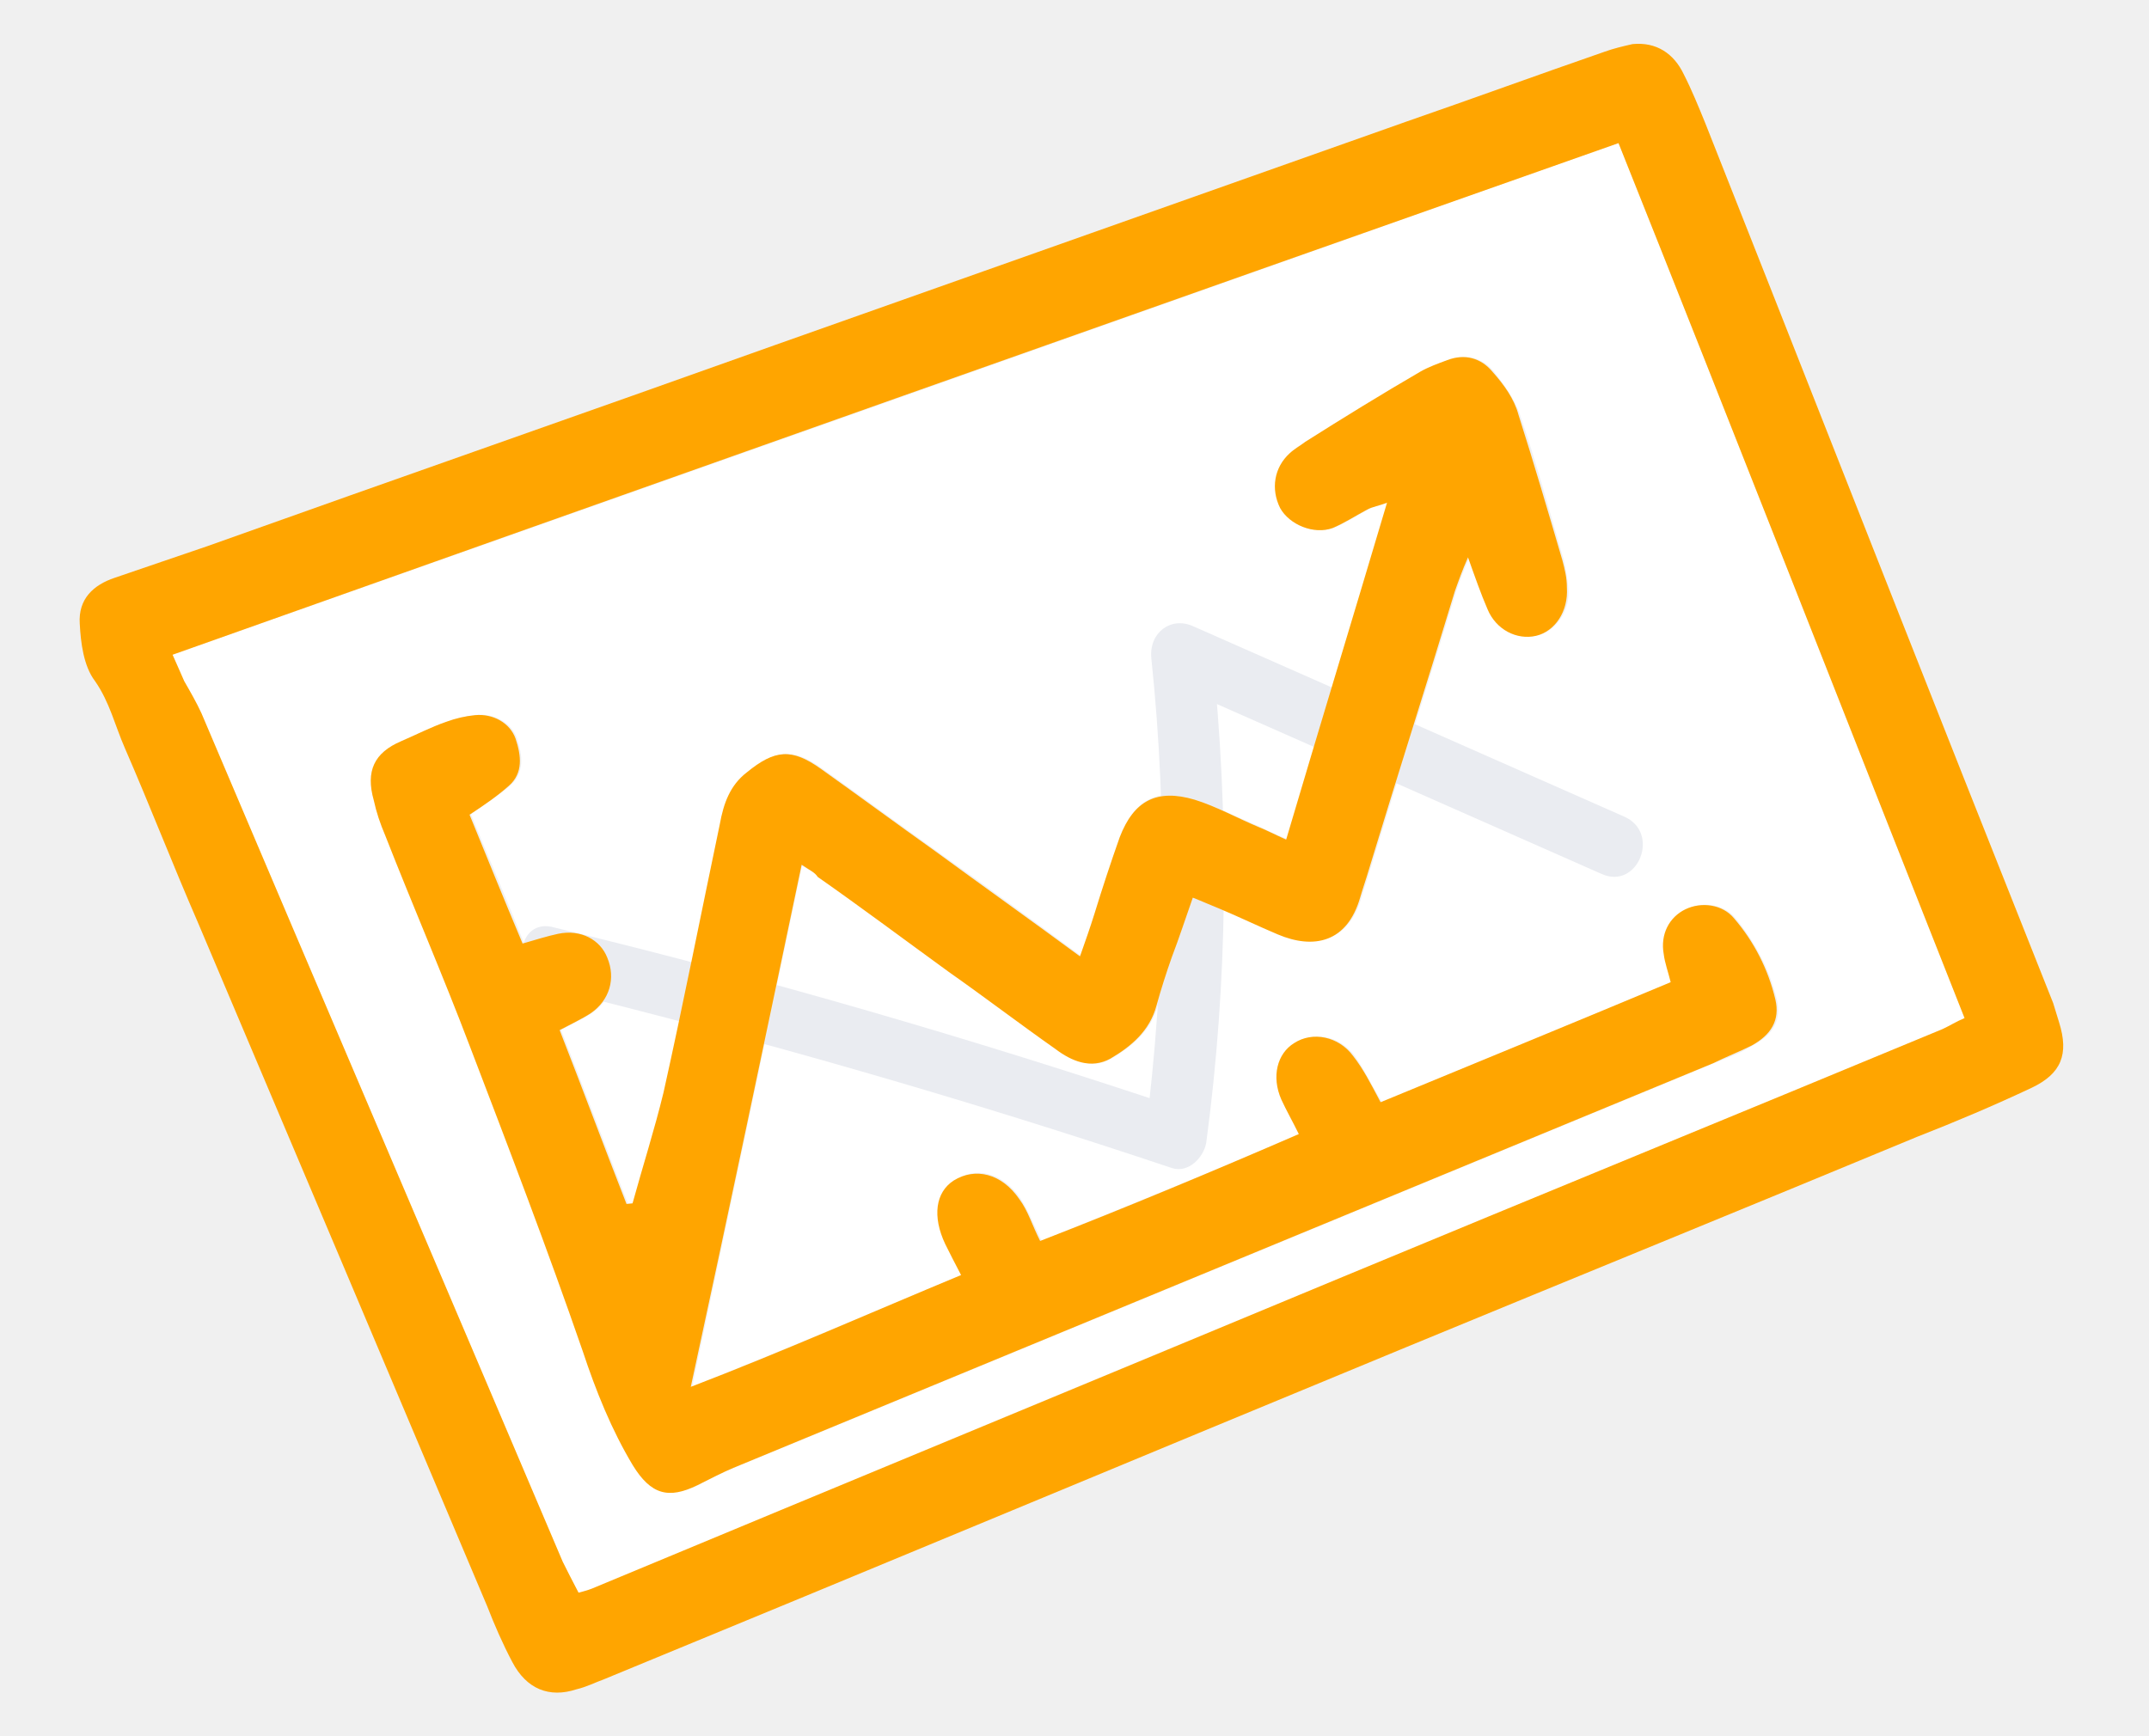
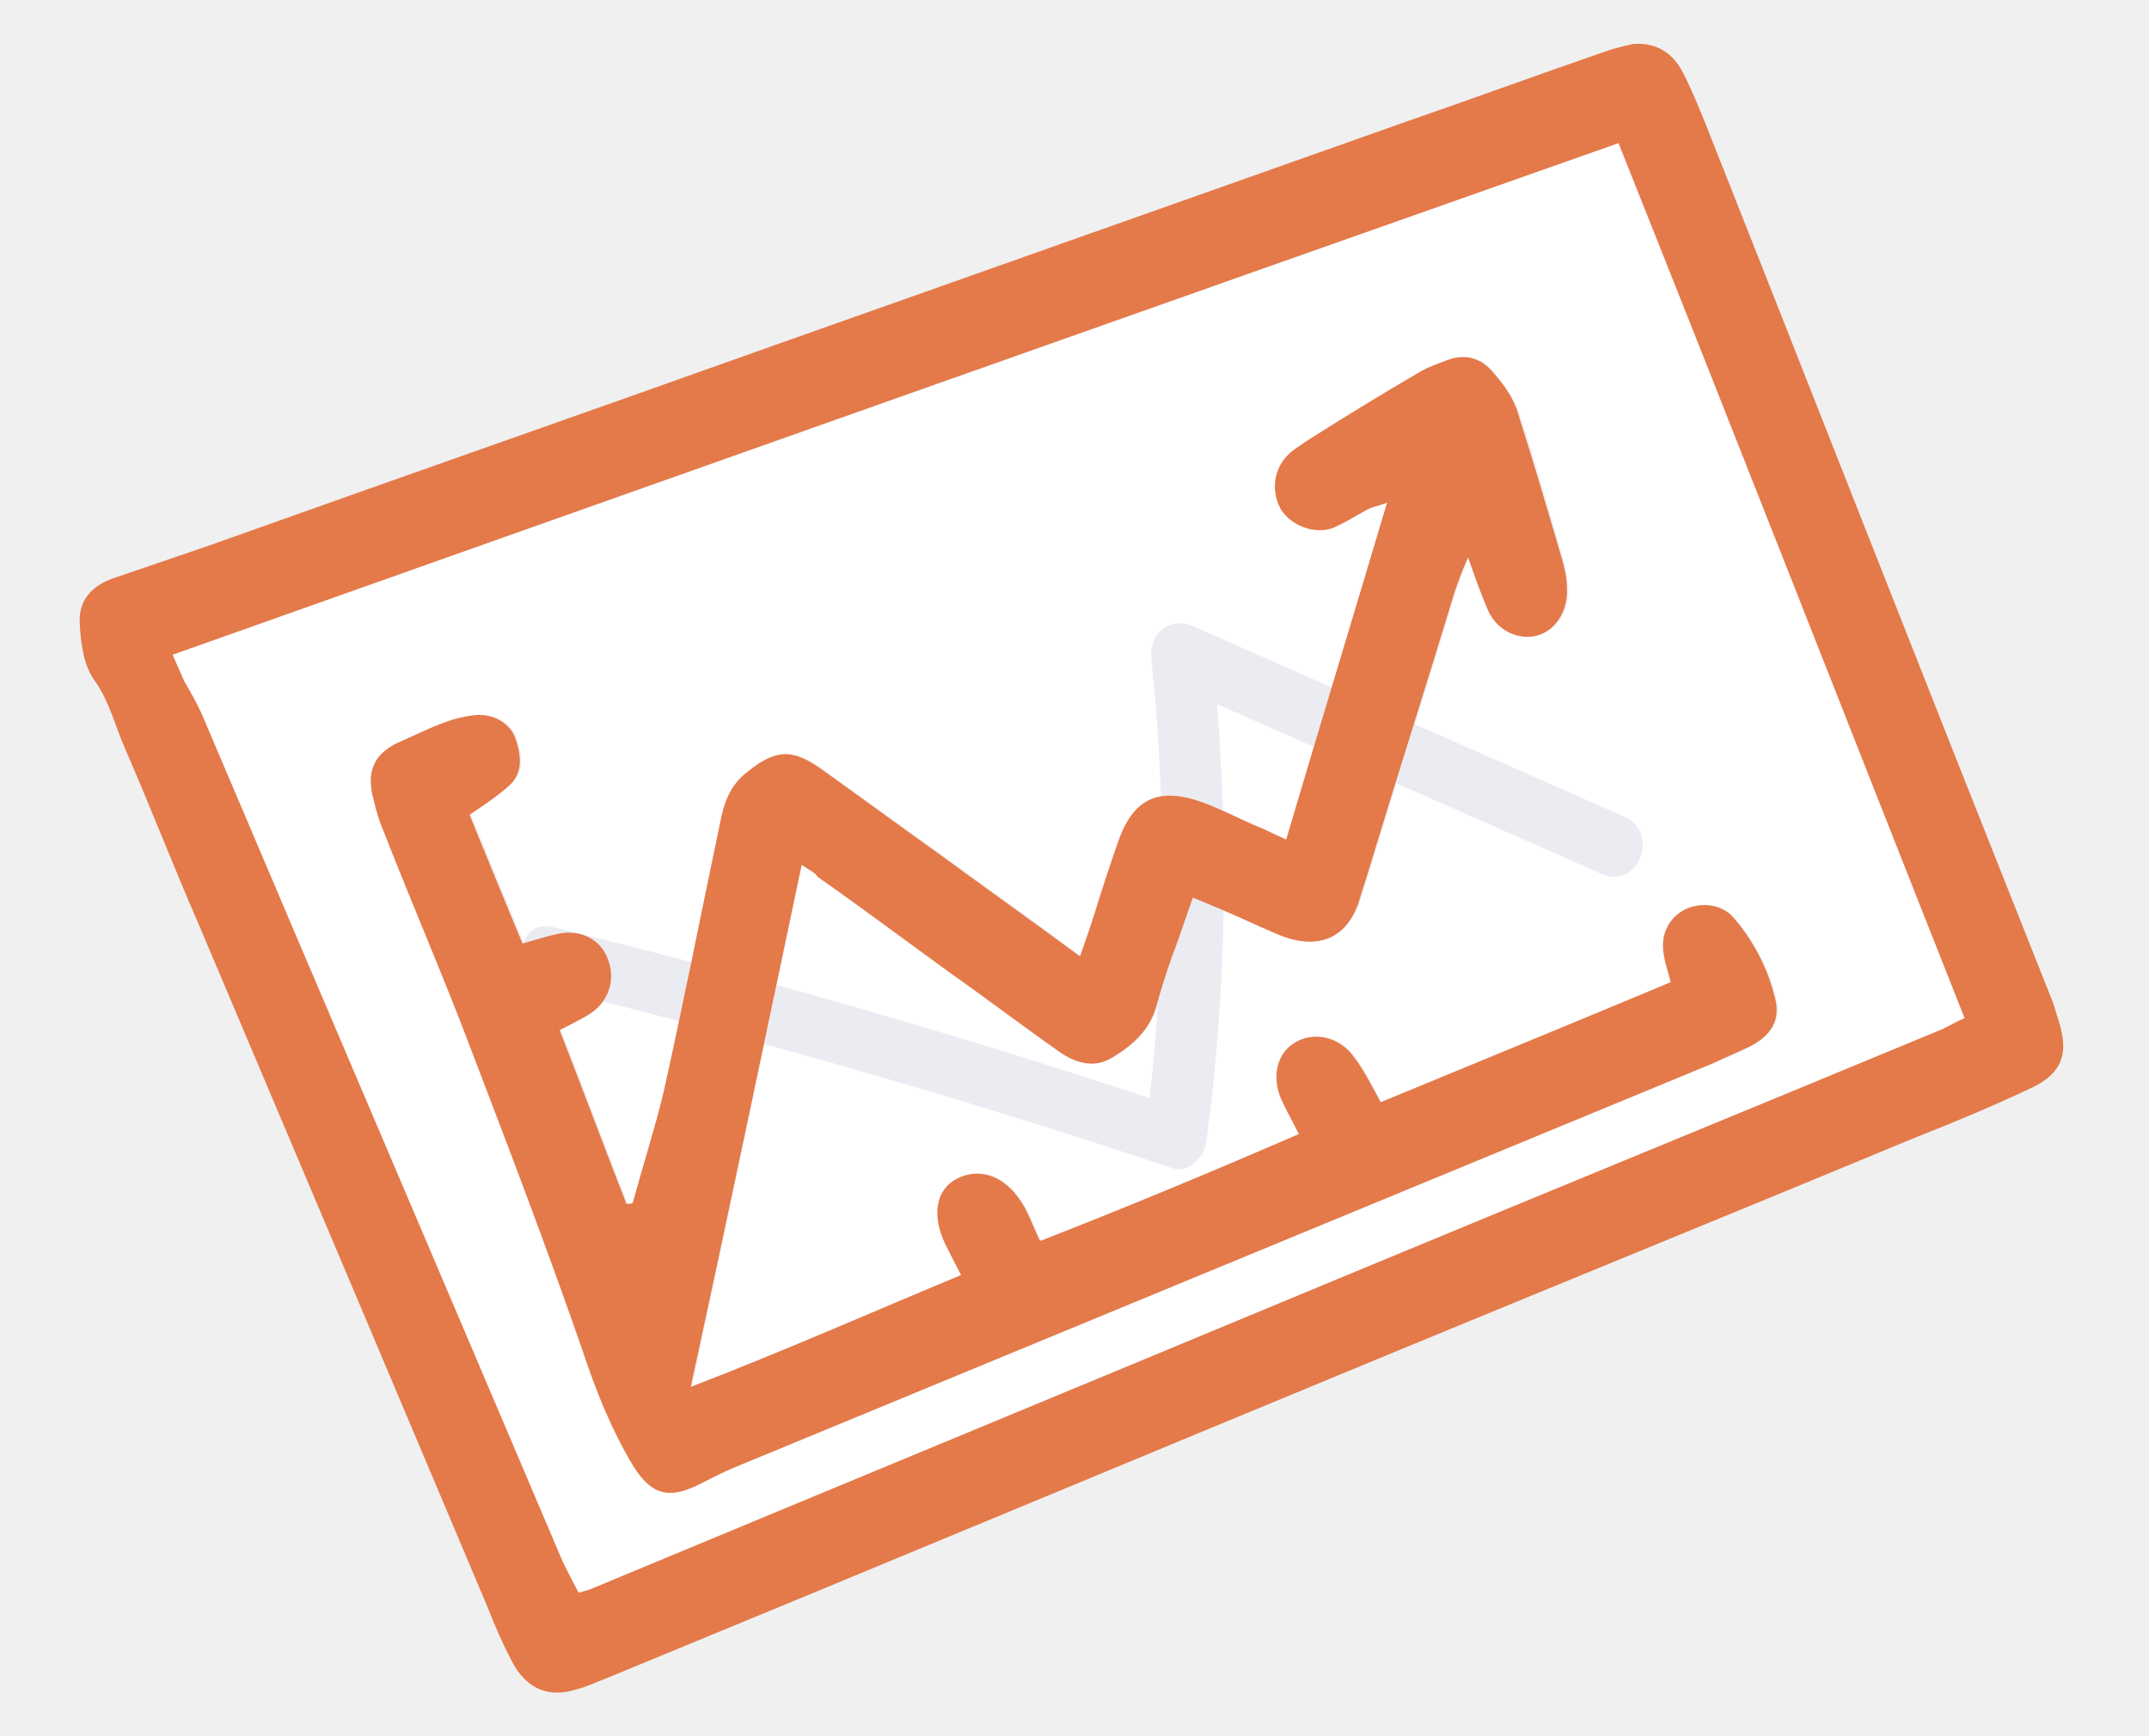
<svg xmlns="http://www.w3.org/2000/svg" aria-hidden="true" width="130" height="105" viewBox="0 0 130 105" fill="none">
  <path d="M34.992 96.398C34.612 95.678 34.322 95.1 34.032 94.522C26.774 77.421 19.434 60.252 12.176 43.151C11.877 42.499 11.433 41.86 11.134 41.207C10.935 40.772 10.728 40.262 10.429 39.609C39.667 29.302 68.686 19.017 97.915 8.635C104.933 26.215 111.815 43.883 118.851 61.612C118.439 61.88 118.027 62.148 117.525 62.273C105.334 67.339 93.135 72.33 80.945 77.396C65.929 83.574 50.995 89.82 35.989 96.073C35.778 96.169 35.486 96.198 34.992 96.398ZM48.516 52.387C48.989 52.644 49.308 52.84 49.553 53.043C52.22 54.979 54.813 56.922 57.471 58.783C59.574 60.32 61.758 61.924 63.933 63.454C64.98 64.185 66.082 64.759 67.254 64.037C68.498 63.308 69.643 62.361 70.052 60.805C70.311 59.87 70.635 58.852 70.968 57.91C71.347 56.735 71.799 55.554 72.243 54.297C72.944 54.607 73.409 54.789 73.874 54.971C75.04 55.462 76.216 56.029 77.382 56.52C79.551 57.368 81.579 57.017 82.367 54.286C82.524 53.74 82.746 53.112 82.903 52.566C84.607 46.94 86.392 41.382 88.096 35.756C88.317 35.127 88.539 34.499 88.889 33.706C89.332 34.952 89.592 35.912 90.072 36.85C90.66 38.081 91.917 38.715 92.996 38.457C94.147 38.193 95.029 36.893 94.87 35.544C94.809 35.019 94.738 34.42 94.603 33.902C93.739 30.955 92.949 28 91.939 25.067C91.605 24.115 90.988 23.266 90.379 22.492C89.689 21.65 88.695 21.369 87.635 21.776C87.068 21.984 86.501 22.191 86.016 22.466C83.664 23.835 81.394 25.271 79.051 26.715C78.703 26.901 78.355 27.087 78.098 27.415C77.164 28.265 76.957 29.65 77.528 30.731C78.016 31.744 79.492 32.357 80.699 31.935C81.403 31.638 82.09 31.192 82.785 30.82C83.06 30.641 83.425 30.605 83.992 30.398C81.927 37.348 79.9 43.992 77.89 50.785C77.188 50.475 76.724 50.293 76.25 50.036C74.929 49.484 73.671 48.85 72.359 48.373C70.052 47.614 68.589 48.365 67.821 50.639C67.258 52.134 66.777 53.698 66.296 55.261C66.018 56.047 65.75 56.907 65.417 57.849C62.423 55.642 59.593 53.571 56.69 51.507C54.35 49.842 52.084 48.169 49.745 46.504C47.971 45.239 46.948 45.339 45.262 46.718C44.254 47.575 43.939 48.668 43.633 49.835C42.497 55.254 41.433 60.665 40.223 66.091C39.748 68.336 38.972 70.535 38.351 72.794C38.205 72.809 38.132 72.816 37.986 72.83C36.613 69.326 35.313 65.816 33.94 62.312C34.636 61.94 35.267 61.651 35.816 61.293C36.979 60.497 37.34 59.172 36.825 57.934C36.328 56.846 35.226 56.272 33.846 56.484C33.124 56.631 32.485 56.845 31.699 57.074C30.642 54.373 29.53 51.83 28.491 49.278C29.37 48.585 30.203 48.124 30.872 47.528C31.742 46.76 31.619 45.711 31.276 44.683C30.942 43.73 29.913 43.15 28.817 43.257C28.233 43.315 27.657 43.447 27.09 43.655C26.167 43.973 25.261 44.441 24.347 44.834C22.737 45.599 22.267 46.631 22.698 48.408C22.932 49.143 23.093 49.885 23.392 50.538C25.072 54.77 26.898 58.987 28.514 63.301C30.861 69.438 33.209 75.575 35.337 81.733C36.139 84.156 37.079 86.489 38.366 88.637C39.463 90.424 40.457 90.705 42.277 89.844C42.973 89.472 43.668 89.101 44.445 88.797C64.18 80.638 83.988 72.472 103.722 64.314C104.5 64.01 105.35 63.699 106.036 63.252C107.29 62.598 107.777 61.717 107.481 60.457C107.051 58.68 106.191 57.021 104.983 55.548C104.292 54.706 103.015 54.528 102.036 55.004C101.049 55.404 100.514 56.518 100.729 57.71C100.799 58.309 101.007 58.82 101.15 59.412C95.234 61.89 89.381 64.285 83.601 66.673C82.966 65.674 82.56 64.729 81.943 63.88C81.062 62.678 79.475 62.379 78.376 63.094C77.351 63.801 76.989 65.126 77.595 66.506C77.894 67.159 78.274 67.88 78.654 68.6C73.451 70.856 68.229 72.962 63.008 75.068C62.519 74.055 62.203 73.252 61.749 72.538C60.679 70.976 59.074 70.528 57.774 71.413C56.675 72.128 56.486 73.663 57.265 75.254C57.554 75.832 57.917 76.403 58.224 77.131C52.728 79.415 47.451 81.678 41.873 83.895C44.109 73.365 46.289 62.992 48.516 52.387Z" fill="white" />
  <path d="M33.142 59.767C45.88 62.896 58.467 66.509 70.915 70.682C71.909 70.981 72.798 70.04 72.966 69.164C74.279 59.424 74.382 49.404 73.319 39.414C72.458 40.041 71.668 40.661 70.818 41.364C79.484 45.181 88.234 49.069 96.9 52.886C99.087 53.858 100.49 50.366 98.23 49.401C89.564 45.584 80.815 41.696 72.148 37.879C70.822 37.298 69.499 38.279 69.648 39.83C70.656 49.434 70.497 59.068 69.295 68.563C69.951 68.034 70.679 67.497 71.346 67.045C58.898 62.872 46.227 59.189 33.572 56.13C31.202 55.409 30.793 59.2 33.142 59.767Z" fill="#EAECF1" />
-   <path d="M98.755 2.668C100.216 2.524 101.263 3.254 101.851 4.484C102.331 5.422 102.746 6.442 103.162 7.462C108.418 20.733 113.592 33.936 118.849 47.207C120.637 51.729 122.416 56.175 124.204 60.696C124.322 61.063 124.447 61.505 124.565 61.873C125.159 63.784 124.707 64.965 122.887 65.826C120.646 66.88 118.324 67.866 115.992 68.777C105.706 73.047 95.411 77.242 85.052 81.519C68.914 88.183 52.785 94.921 36.575 101.592C36.008 101.8 35.45 102.082 34.874 102.214C33.238 102.754 31.844 102.209 30.984 100.551C30.413 99.471 29.907 98.309 29.483 97.214C23.645 83.394 17.807 69.574 11.977 55.829C10.459 52.342 9.077 48.766 7.559 45.279C6.953 43.899 6.639 42.49 5.75 41.214C5.051 40.298 4.884 38.875 4.825 37.744C4.722 36.239 5.656 35.39 6.936 34.961C8.782 34.325 10.701 33.681 12.548 33.045C23.965 28.967 35.464 24.956 46.881 20.878C59.651 16.364 72.348 11.857 85.118 7.343C89.094 5.967 93.061 4.516 97.037 3.14C97.604 2.933 98.18 2.8 98.755 2.668ZM34.999 96.368C35.502 96.243 35.785 96.139 35.995 96.043C51 89.794 65.94 83.627 80.944 77.377C93.132 72.314 105.329 67.326 117.517 62.263C117.937 62.07 118.349 61.803 118.843 61.602C111.798 43.81 104.927 26.228 97.909 8.66C68.676 18.961 39.663 29.241 10.439 39.616C10.738 40.269 10.945 40.779 11.144 41.214C11.516 41.859 11.887 42.504 12.186 43.157C19.443 60.246 26.782 77.403 34.04 94.493C34.329 95.071 34.619 95.648 34.999 96.368Z" fill="orange" />
-   <path d="M48.494 52.322C46.267 62.928 44.087 73.301 41.787 83.915C47.374 81.772 52.642 79.434 58.138 77.15C57.758 76.429 57.468 75.851 57.179 75.273C56.392 73.607 56.589 72.147 57.688 71.432C58.997 70.621 60.593 70.995 61.663 72.557C62.19 73.263 62.442 74.148 62.922 75.087C68.152 73.056 73.365 70.875 78.569 68.619C78.18 67.823 77.808 67.177 77.51 66.525C76.904 65.144 77.257 63.744 78.291 63.112C79.389 62.397 80.977 62.696 81.857 63.898C82.466 64.672 82.945 65.611 83.516 66.692C89.296 64.303 95.148 61.908 101.065 59.43C100.922 58.837 100.705 58.252 100.644 57.728C100.429 56.536 100.972 55.497 101.951 55.021C102.93 54.546 104.207 54.723 104.898 55.565C106.097 56.963 106.957 58.623 107.397 60.475C107.692 61.734 107.132 62.624 105.951 63.27C105.183 63.649 104.406 63.953 103.637 64.332C83.902 72.491 64.094 80.658 44.359 88.817C43.655 89.114 42.959 89.485 42.191 89.864C40.444 90.719 39.377 90.444 38.279 88.657C36.992 86.509 36.053 84.176 35.251 81.753C33.122 75.594 30.774 69.456 28.427 63.319C26.82 59.079 24.994 54.862 23.305 50.555C22.997 49.827 22.772 49.167 22.611 48.425C22.107 46.655 22.641 45.541 24.26 44.851C25.175 44.457 26.08 43.989 27.004 43.671C27.571 43.463 28.146 43.331 28.731 43.273C29.827 43.166 30.856 43.747 31.19 44.699C31.532 45.727 31.656 46.776 30.785 47.544C30.116 48.141 29.365 48.67 28.404 49.295C29.443 51.846 30.482 54.398 31.612 57.092C32.398 56.862 33.111 56.641 33.76 56.501C35.13 56.215 36.314 56.856 36.739 57.952C37.254 59.19 36.892 60.514 35.73 61.311C35.18 61.668 34.549 61.958 33.854 62.33C35.227 65.834 36.526 69.345 37.899 72.849C38.045 72.835 38.118 72.827 38.264 72.813C38.886 70.553 39.589 68.361 40.137 66.109C41.347 60.682 42.41 55.271 43.547 49.852C43.771 48.617 44.159 47.517 45.176 46.735C46.862 45.356 47.885 45.255 49.659 46.521C51.998 48.186 54.264 49.858 56.604 51.523C59.434 53.595 62.337 55.66 65.332 57.867C65.664 56.925 65.941 56.139 66.21 55.279C66.691 53.715 67.181 52.226 67.736 50.655C68.585 48.449 69.976 47.706 72.273 48.389C73.577 48.792 74.843 49.501 76.164 50.053C76.629 50.235 77.103 50.492 77.804 50.802C79.814 44.008 81.842 37.364 83.907 30.413C83.413 30.613 83.048 30.649 82.7 30.835C82.005 31.207 81.318 31.654 80.614 31.95C79.48 32.365 78.004 31.752 77.442 30.746C76.863 29.59 77.078 28.28 78.013 27.43C78.279 27.176 78.626 26.991 78.965 26.73C81.235 25.293 83.579 23.849 85.931 22.481C86.416 22.206 86.982 21.998 87.549 21.791C88.61 21.383 89.604 21.664 90.294 22.506C90.976 23.273 91.593 24.122 91.853 25.082C92.79 28.023 93.654 30.97 94.518 33.918C94.653 34.435 94.788 34.953 94.785 35.559C94.88 36.991 94.062 38.208 92.91 38.473C91.759 38.738 90.502 38.104 89.987 36.866C89.58 35.92 89.246 34.967 88.804 33.722C88.454 34.515 88.232 35.143 88.01 35.771C86.307 41.398 84.522 46.956 82.818 52.583C82.66 53.129 82.439 53.757 82.281 54.303C81.494 57.035 79.474 57.461 77.296 56.538C76.13 56.046 74.955 55.479 73.788 54.988C73.323 54.806 72.777 54.557 72.157 54.314C71.713 55.571 71.334 56.745 70.882 57.927C70.549 58.87 70.225 59.887 69.966 60.823C69.558 62.379 68.412 63.326 67.168 64.055C65.987 64.702 64.821 64.21 63.847 63.472C61.672 61.942 59.561 60.33 57.385 58.801C54.719 56.864 52.125 54.921 49.467 53.06C49.286 52.774 48.976 52.653 48.494 52.322Z" fill="orange" />
+   <path d="M98.755 2.668C100.216 2.524 101.263 3.254 101.851 4.484C102.331 5.422 102.746 6.442 103.162 7.462C108.418 20.733 113.592 33.936 118.849 47.207C120.637 51.729 122.416 56.175 124.204 60.696C124.322 61.063 124.447 61.505 124.565 61.873C125.159 63.784 124.707 64.965 122.887 65.826C120.646 66.88 118.324 67.866 115.992 68.777C105.706 73.047 95.411 77.242 85.052 81.519C68.914 88.183 52.785 94.921 36.575 101.592C36.008 101.8 35.45 102.082 34.874 102.214C33.238 102.754 31.844 102.209 30.984 100.551C30.413 99.471 29.907 98.309 29.483 97.214C23.645 83.394 17.807 69.574 11.977 55.829C10.459 52.342 9.077 48.766 7.559 45.279C6.953 43.899 6.639 42.49 5.75 41.214C5.051 40.298 4.884 38.875 4.825 37.744C4.722 36.239 5.656 35.39 6.936 34.961C8.782 34.325 10.701 33.681 12.548 33.045C23.965 28.967 35.464 24.956 46.881 20.878C59.651 16.364 72.348 11.857 85.118 7.343C89.094 5.967 93.061 4.516 97.037 3.14C97.604 2.933 98.18 2.8 98.755 2.668ZM34.999 96.368C35.502 96.243 35.785 96.139 35.995 96.043C51 89.794 65.94 83.627 80.944 77.377C93.132 72.314 105.329 67.326 117.517 62.263C117.937 62.07 118.349 61.803 118.843 61.602C111.798 43.81 104.927 26.228 97.909 8.66C68.676 18.961 39.663 29.241 10.439 39.616C10.738 40.269 10.945 40.779 11.144 41.214C11.516 41.859 11.887 42.504 12.186 43.157C19.443 60.246 26.782 77.403 34.04 94.493C34.329 95.071 34.619 95.648 34.999 96.368Z" fill="#e4794a" />
+   <path d="M48.494 52.322C46.267 62.928 44.087 73.301 41.787 83.915C47.374 81.772 52.642 79.434 58.138 77.15C57.758 76.429 57.468 75.851 57.179 75.273C56.392 73.607 56.589 72.147 57.688 71.432C58.997 70.621 60.593 70.995 61.663 72.557C62.19 73.263 62.442 74.148 62.922 75.087C68.152 73.056 73.365 70.875 78.569 68.619C78.18 67.823 77.808 67.177 77.51 66.525C76.904 65.144 77.257 63.744 78.291 63.112C79.389 62.397 80.977 62.696 81.857 63.898C82.466 64.672 82.945 65.611 83.516 66.692C89.296 64.303 95.148 61.908 101.065 59.43C100.922 58.837 100.705 58.252 100.644 57.728C100.429 56.536 100.972 55.497 101.951 55.021C102.93 54.546 104.207 54.723 104.898 55.565C106.097 56.963 106.957 58.623 107.397 60.475C107.692 61.734 107.132 62.624 105.951 63.27C105.183 63.649 104.406 63.953 103.637 64.332C83.902 72.491 64.094 80.658 44.359 88.817C43.655 89.114 42.959 89.485 42.191 89.864C40.444 90.719 39.377 90.444 38.279 88.657C36.992 86.509 36.053 84.176 35.251 81.753C33.122 75.594 30.774 69.456 28.427 63.319C26.82 59.079 24.994 54.862 23.305 50.555C22.997 49.827 22.772 49.167 22.611 48.425C22.107 46.655 22.641 45.541 24.26 44.851C25.175 44.457 26.08 43.989 27.004 43.671C27.571 43.463 28.146 43.331 28.731 43.273C29.827 43.166 30.856 43.747 31.19 44.699C31.532 45.727 31.656 46.776 30.785 47.544C30.116 48.141 29.365 48.67 28.404 49.295C29.443 51.846 30.482 54.398 31.612 57.092C32.398 56.862 33.111 56.641 33.76 56.501C35.13 56.215 36.314 56.856 36.739 57.952C37.254 59.19 36.892 60.514 35.73 61.311C35.18 61.668 34.549 61.958 33.854 62.33C35.227 65.834 36.526 69.345 37.899 72.849C38.045 72.835 38.118 72.827 38.264 72.813C38.886 70.553 39.589 68.361 40.137 66.109C41.347 60.682 42.41 55.271 43.547 49.852C43.771 48.617 44.159 47.517 45.176 46.735C46.862 45.356 47.885 45.255 49.659 46.521C51.998 48.186 54.264 49.858 56.604 51.523C59.434 53.595 62.337 55.66 65.332 57.867C65.664 56.925 65.941 56.139 66.21 55.279C66.691 53.715 67.181 52.226 67.736 50.655C68.585 48.449 69.976 47.706 72.273 48.389C73.577 48.792 74.843 49.501 76.164 50.053C76.629 50.235 77.103 50.492 77.804 50.802C79.814 44.008 81.842 37.364 83.907 30.413C83.413 30.613 83.048 30.649 82.7 30.835C82.005 31.207 81.318 31.654 80.614 31.95C79.48 32.365 78.004 31.752 77.442 30.746C76.863 29.59 77.078 28.28 78.013 27.43C78.279 27.176 78.626 26.991 78.965 26.73C81.235 25.293 83.579 23.849 85.931 22.481C86.416 22.206 86.982 21.998 87.549 21.791C88.61 21.383 89.604 21.664 90.294 22.506C90.976 23.273 91.593 24.122 91.853 25.082C92.79 28.023 93.654 30.97 94.518 33.918C94.653 34.435 94.788 34.953 94.785 35.559C94.88 36.991 94.062 38.208 92.91 38.473C91.759 38.738 90.502 38.104 89.987 36.866C89.58 35.92 89.246 34.967 88.804 33.722C88.454 34.515 88.232 35.143 88.01 35.771C86.307 41.398 84.522 46.956 82.818 52.583C82.66 53.129 82.439 53.757 82.281 54.303C81.494 57.035 79.474 57.461 77.296 56.538C76.13 56.046 74.955 55.479 73.788 54.988C73.323 54.806 72.777 54.557 72.157 54.314C71.713 55.571 71.334 56.745 70.882 57.927C70.549 58.87 70.225 59.887 69.966 60.823C69.558 62.379 68.412 63.326 67.168 64.055C65.987 64.702 64.821 64.21 63.847 63.472C61.672 61.942 59.561 60.33 57.385 58.801C54.719 56.864 52.125 54.921 49.467 53.06C49.286 52.774 48.976 52.653 48.494 52.322Z" fill="#e4794a" />
</svg>
